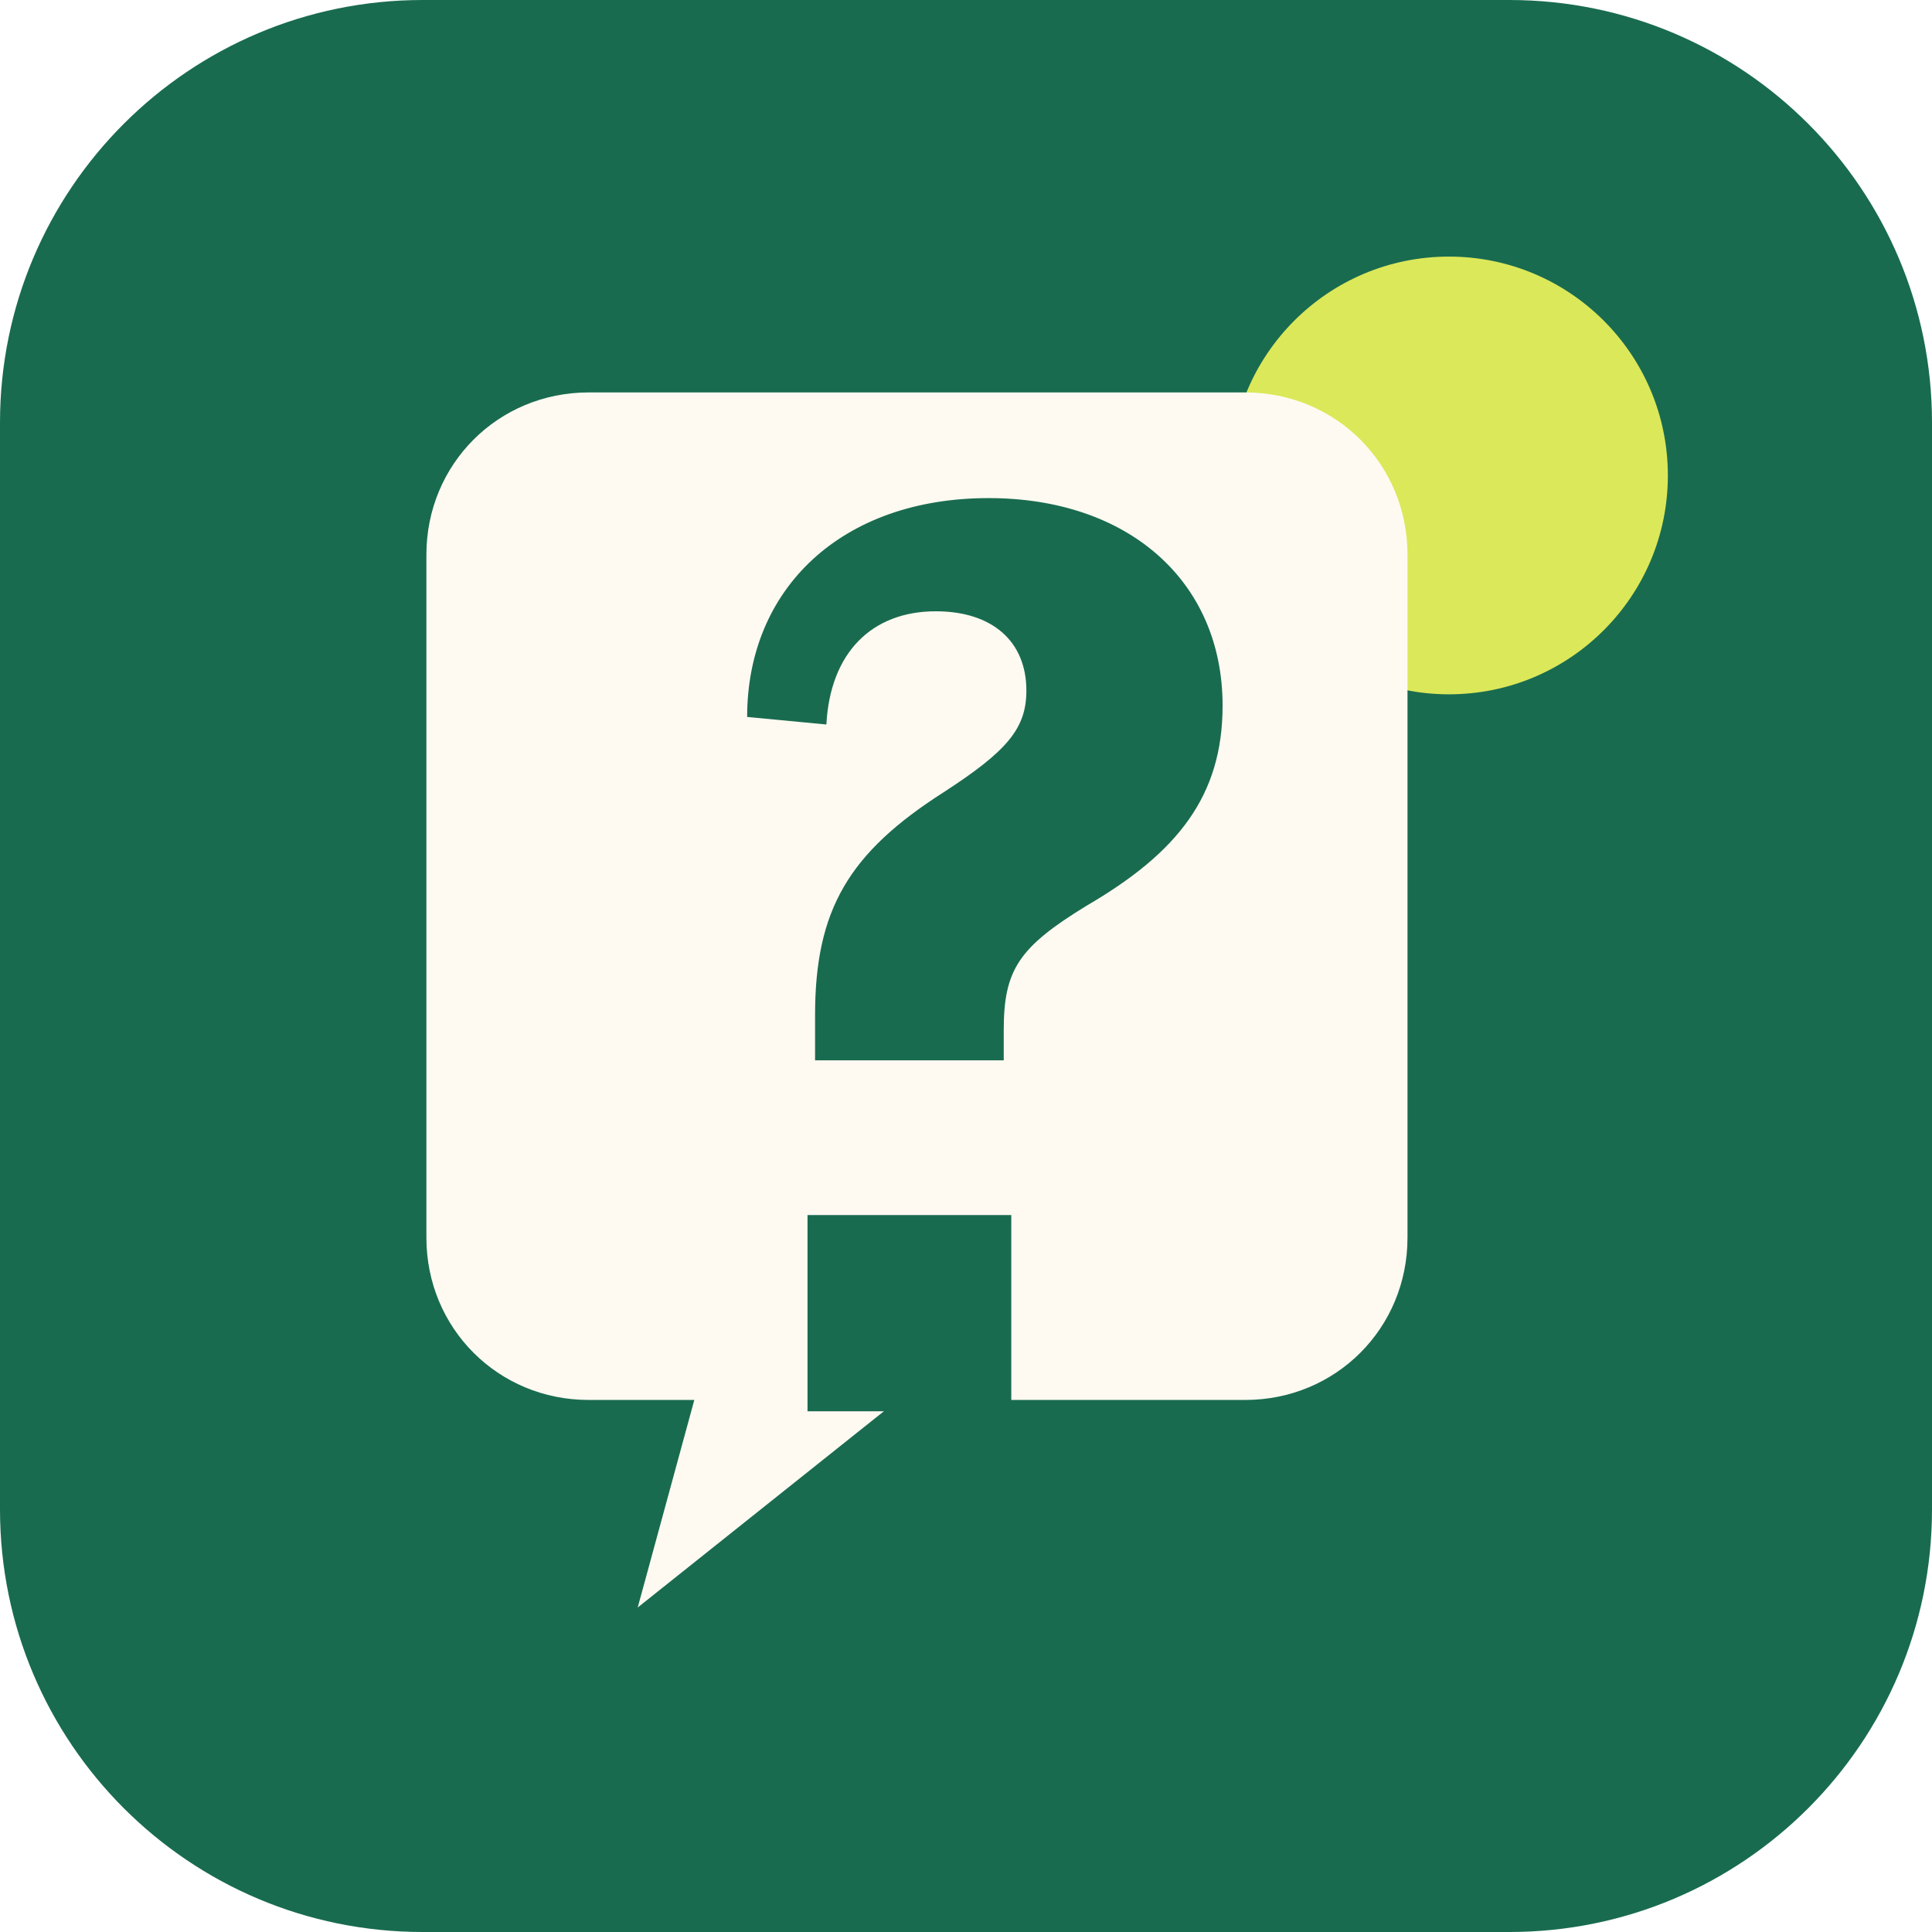
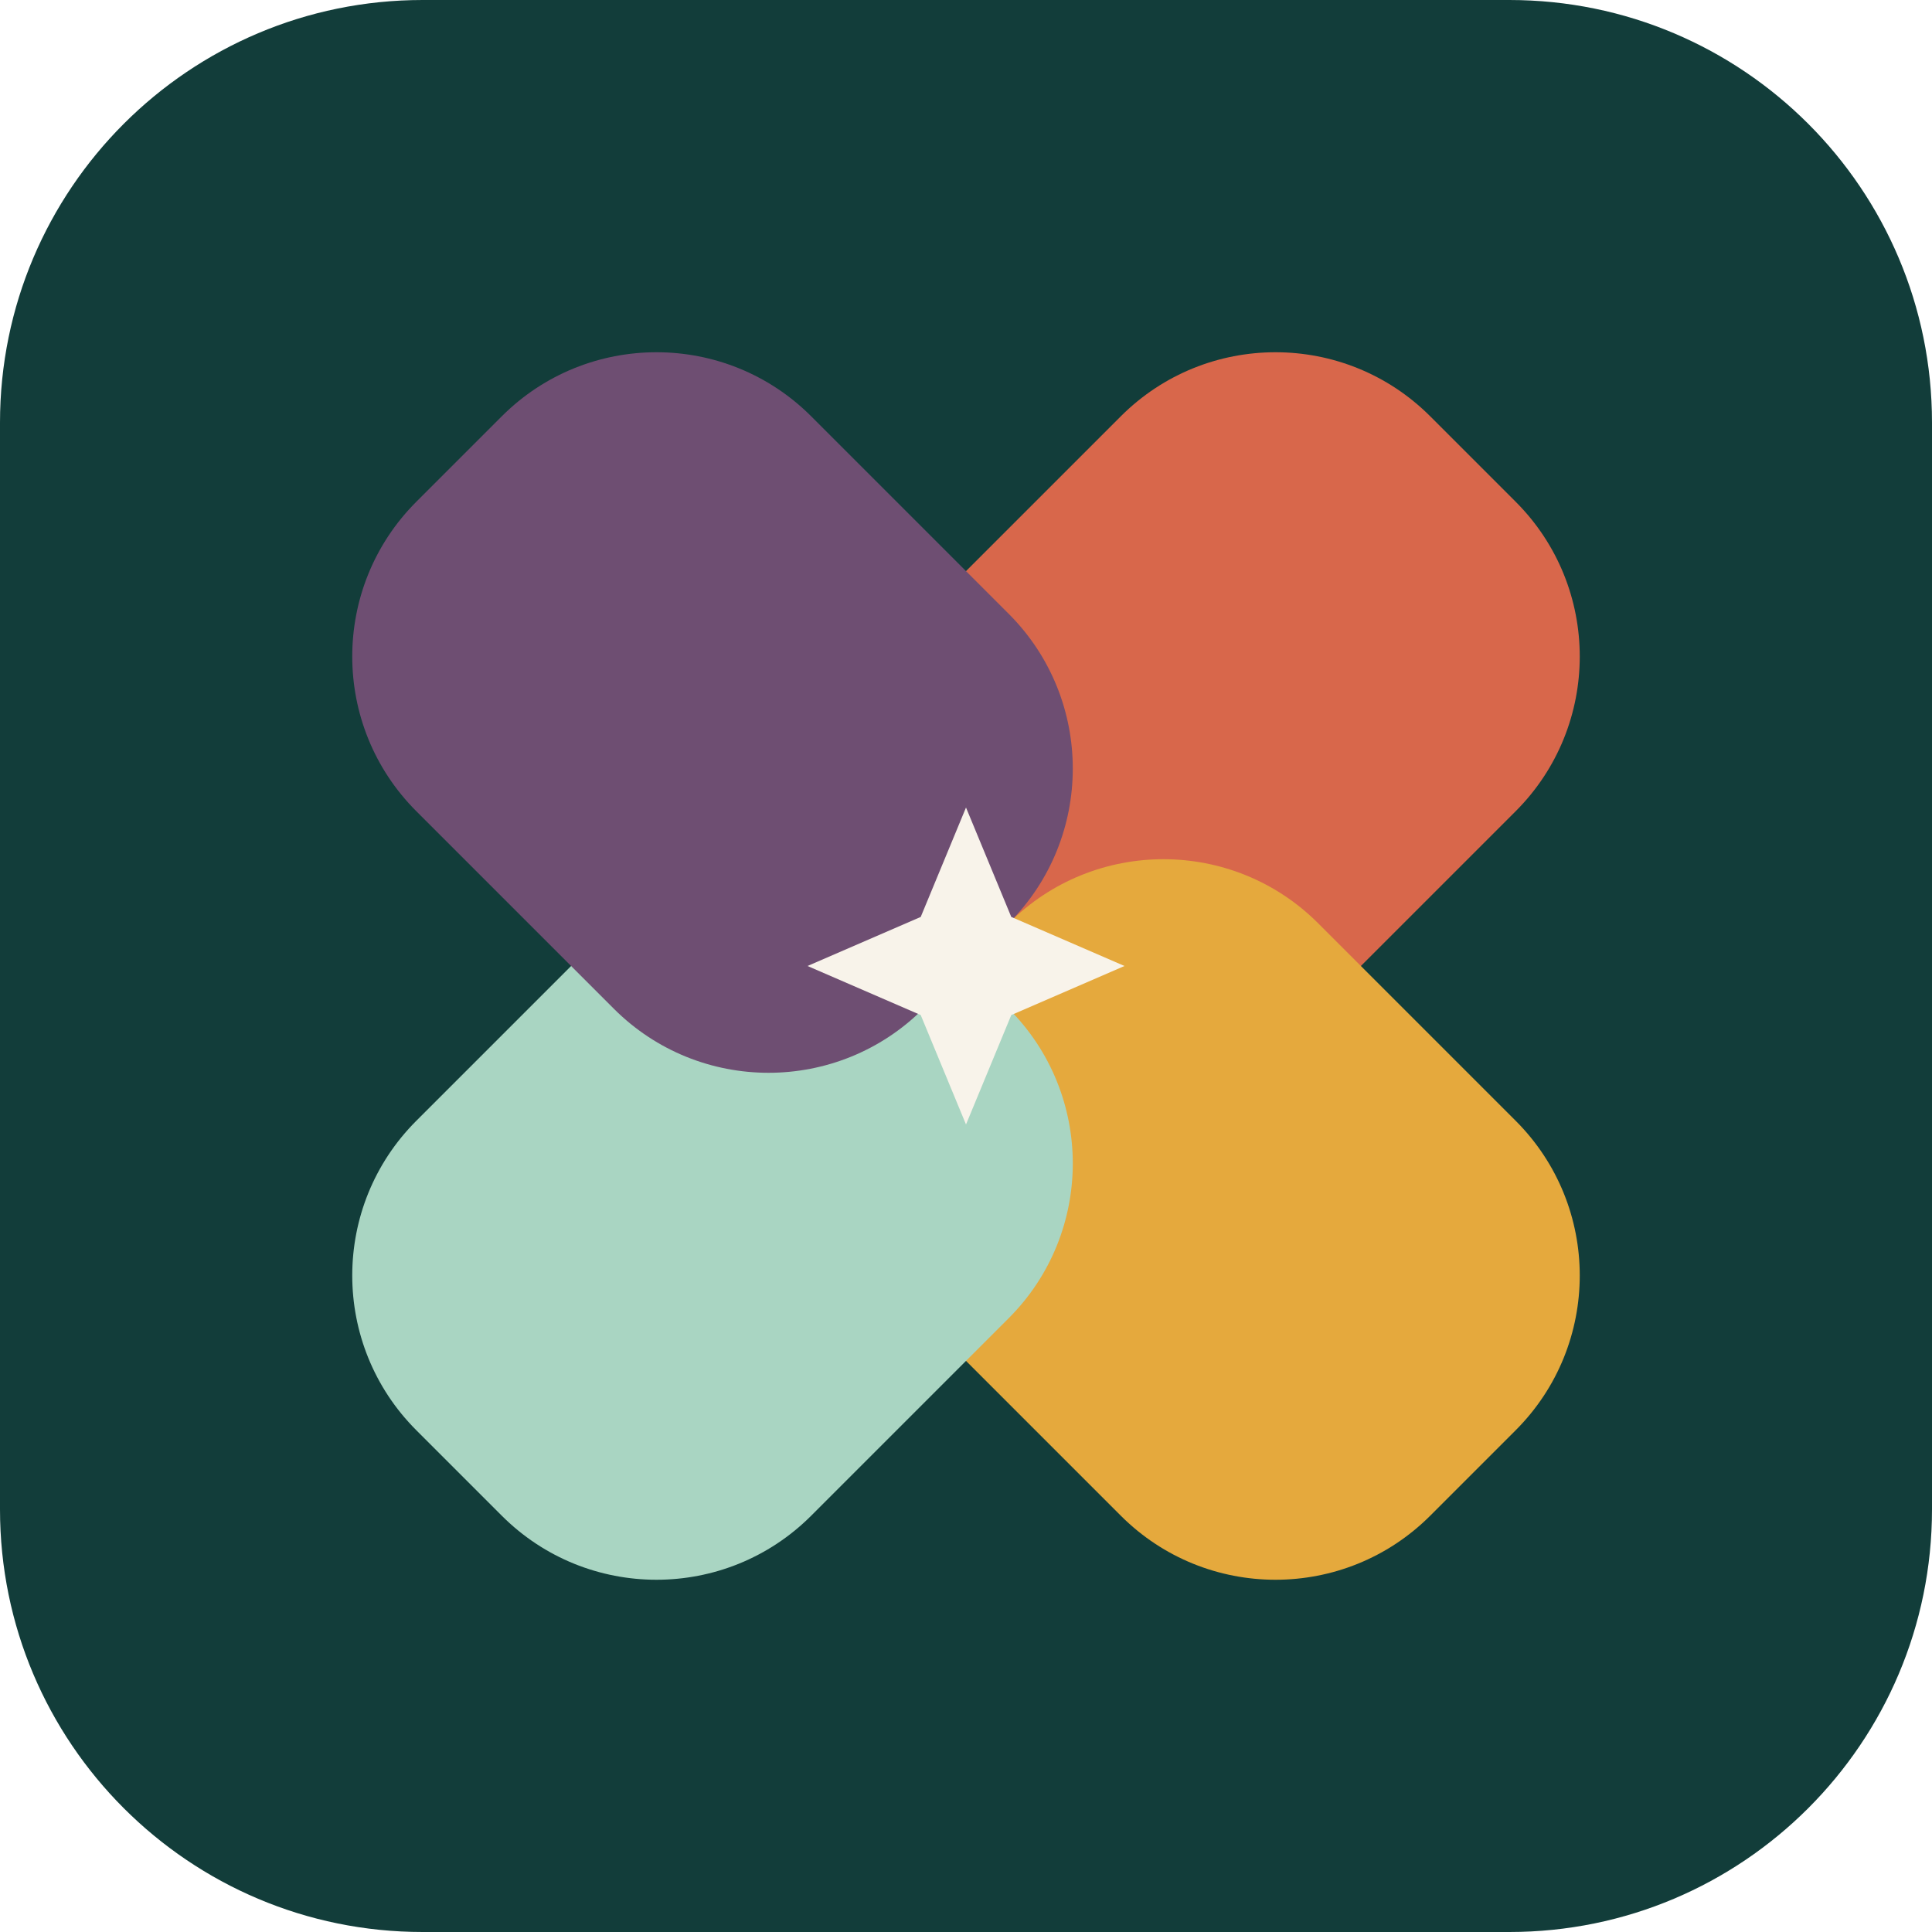
<svg xmlns="http://www.w3.org/2000/svg" viewBox="0 0 512 512" role="img" aria-labelledby="title">
-   <rect width="512" height="512" rx="112" fill="#196b50" />
-   <circle cx="384" cy="126" r="58" fill="#dbe859" />
-   <path d="M113 147c0-24 19-43 43-43h174c24 0 43 19 43 43v181c0 24-19 43-43 43h-92l-69 55 15-55h-28c-24 0-43-19-43-43V147Z" fill="#fffaf1" />
-   <path d="M198 190c0-34 25-58 64-58 37 0 62 22 62 55 0 24-12 39-36 53-18 11-22 17-22 33v8h-50v-12c0-28 9-43 34-59 17-11 22-17 22-27 0-13-9-21-24-21-17 0-28 11-29 30l-21-2Zm16 132h54v52h-54v-52Z" fill="#196b50" />
+   <rect width="512" height="512" rx="112" fill="#123D3A" />
+   <g transform="translate(256 256)">
+     <rect x="-74" y="-190" width="148" height="190" rx="58" fill="#D8674B" transform="rotate(45)" />
+     <rect x="-74" y="-190" width="148" height="190" rx="58" fill="#E5A93D" transform="rotate(135)" />
+     <rect x="-74" y="-190" width="148" height="190" rx="58" fill="#A9D5C2" transform="rotate(225)" />
+     <rect x="-74" y="-190" width="148" height="190" rx="58" fill="#6E4E72" transform="rotate(315)" />
+     <path d="M0-42 12-13 42 0 12 13 0 42-12 13-42 0-12-13Z" fill="#F8F3EA" />
+   </g>
</svg>
